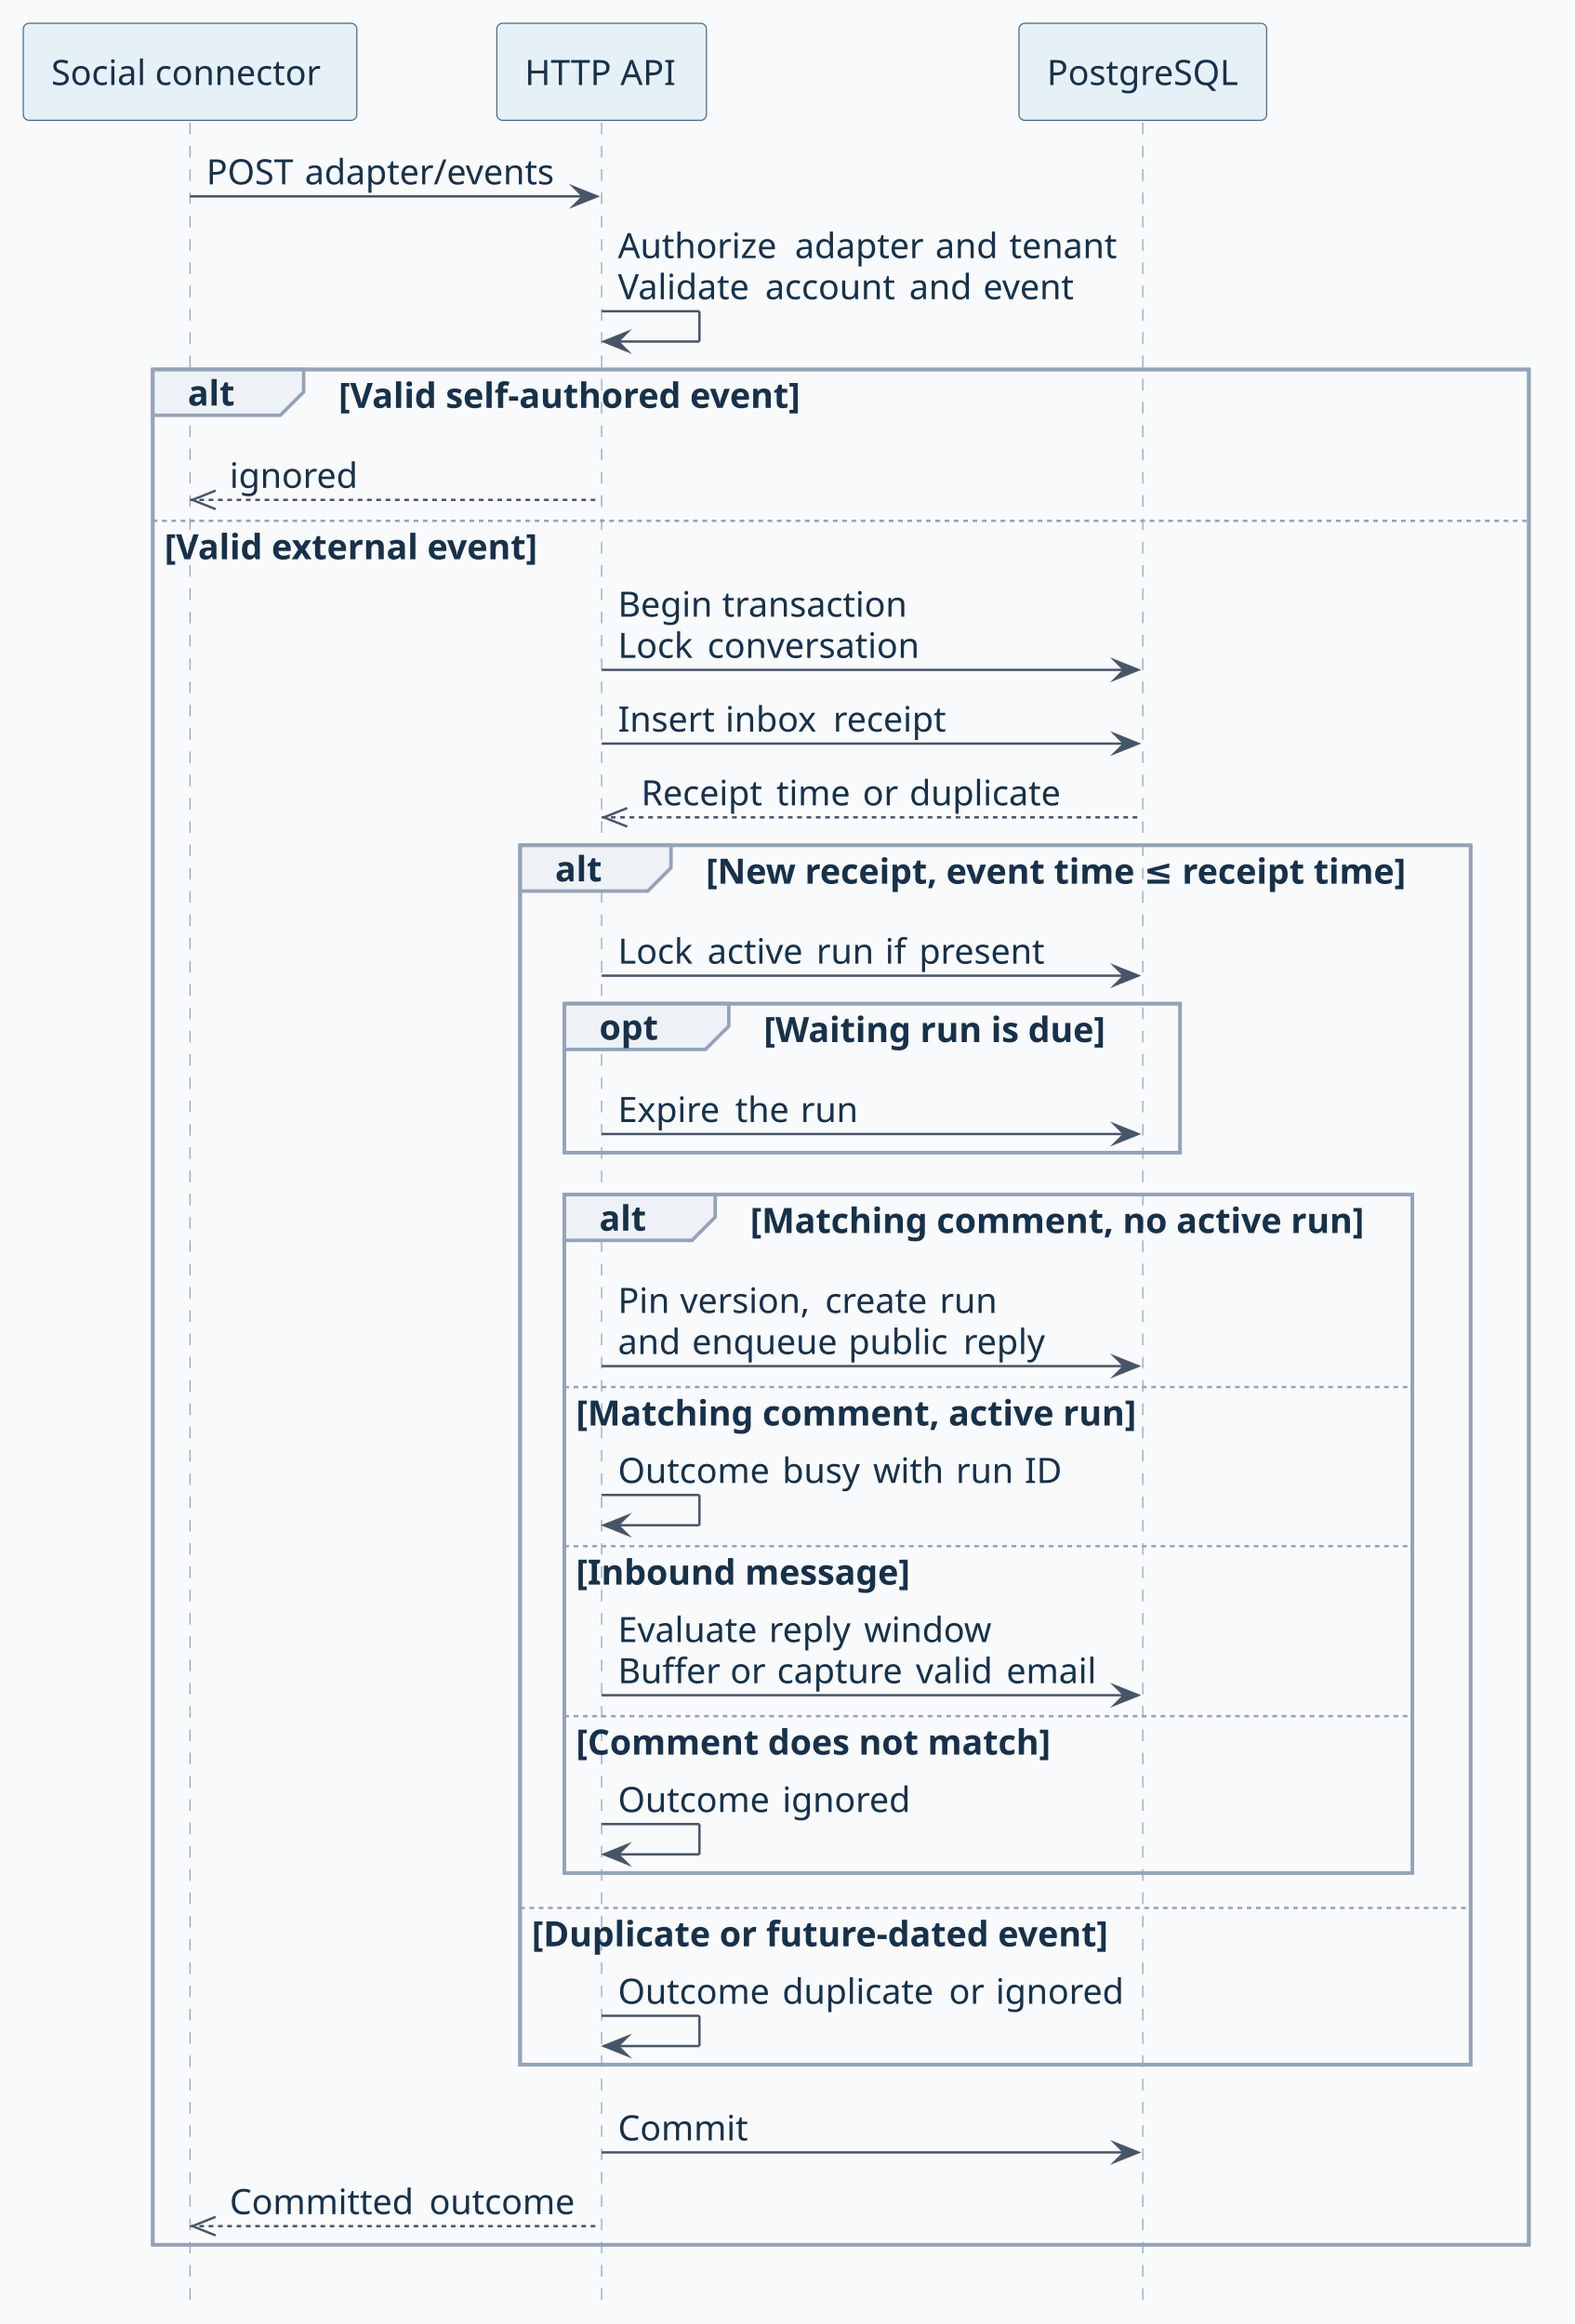
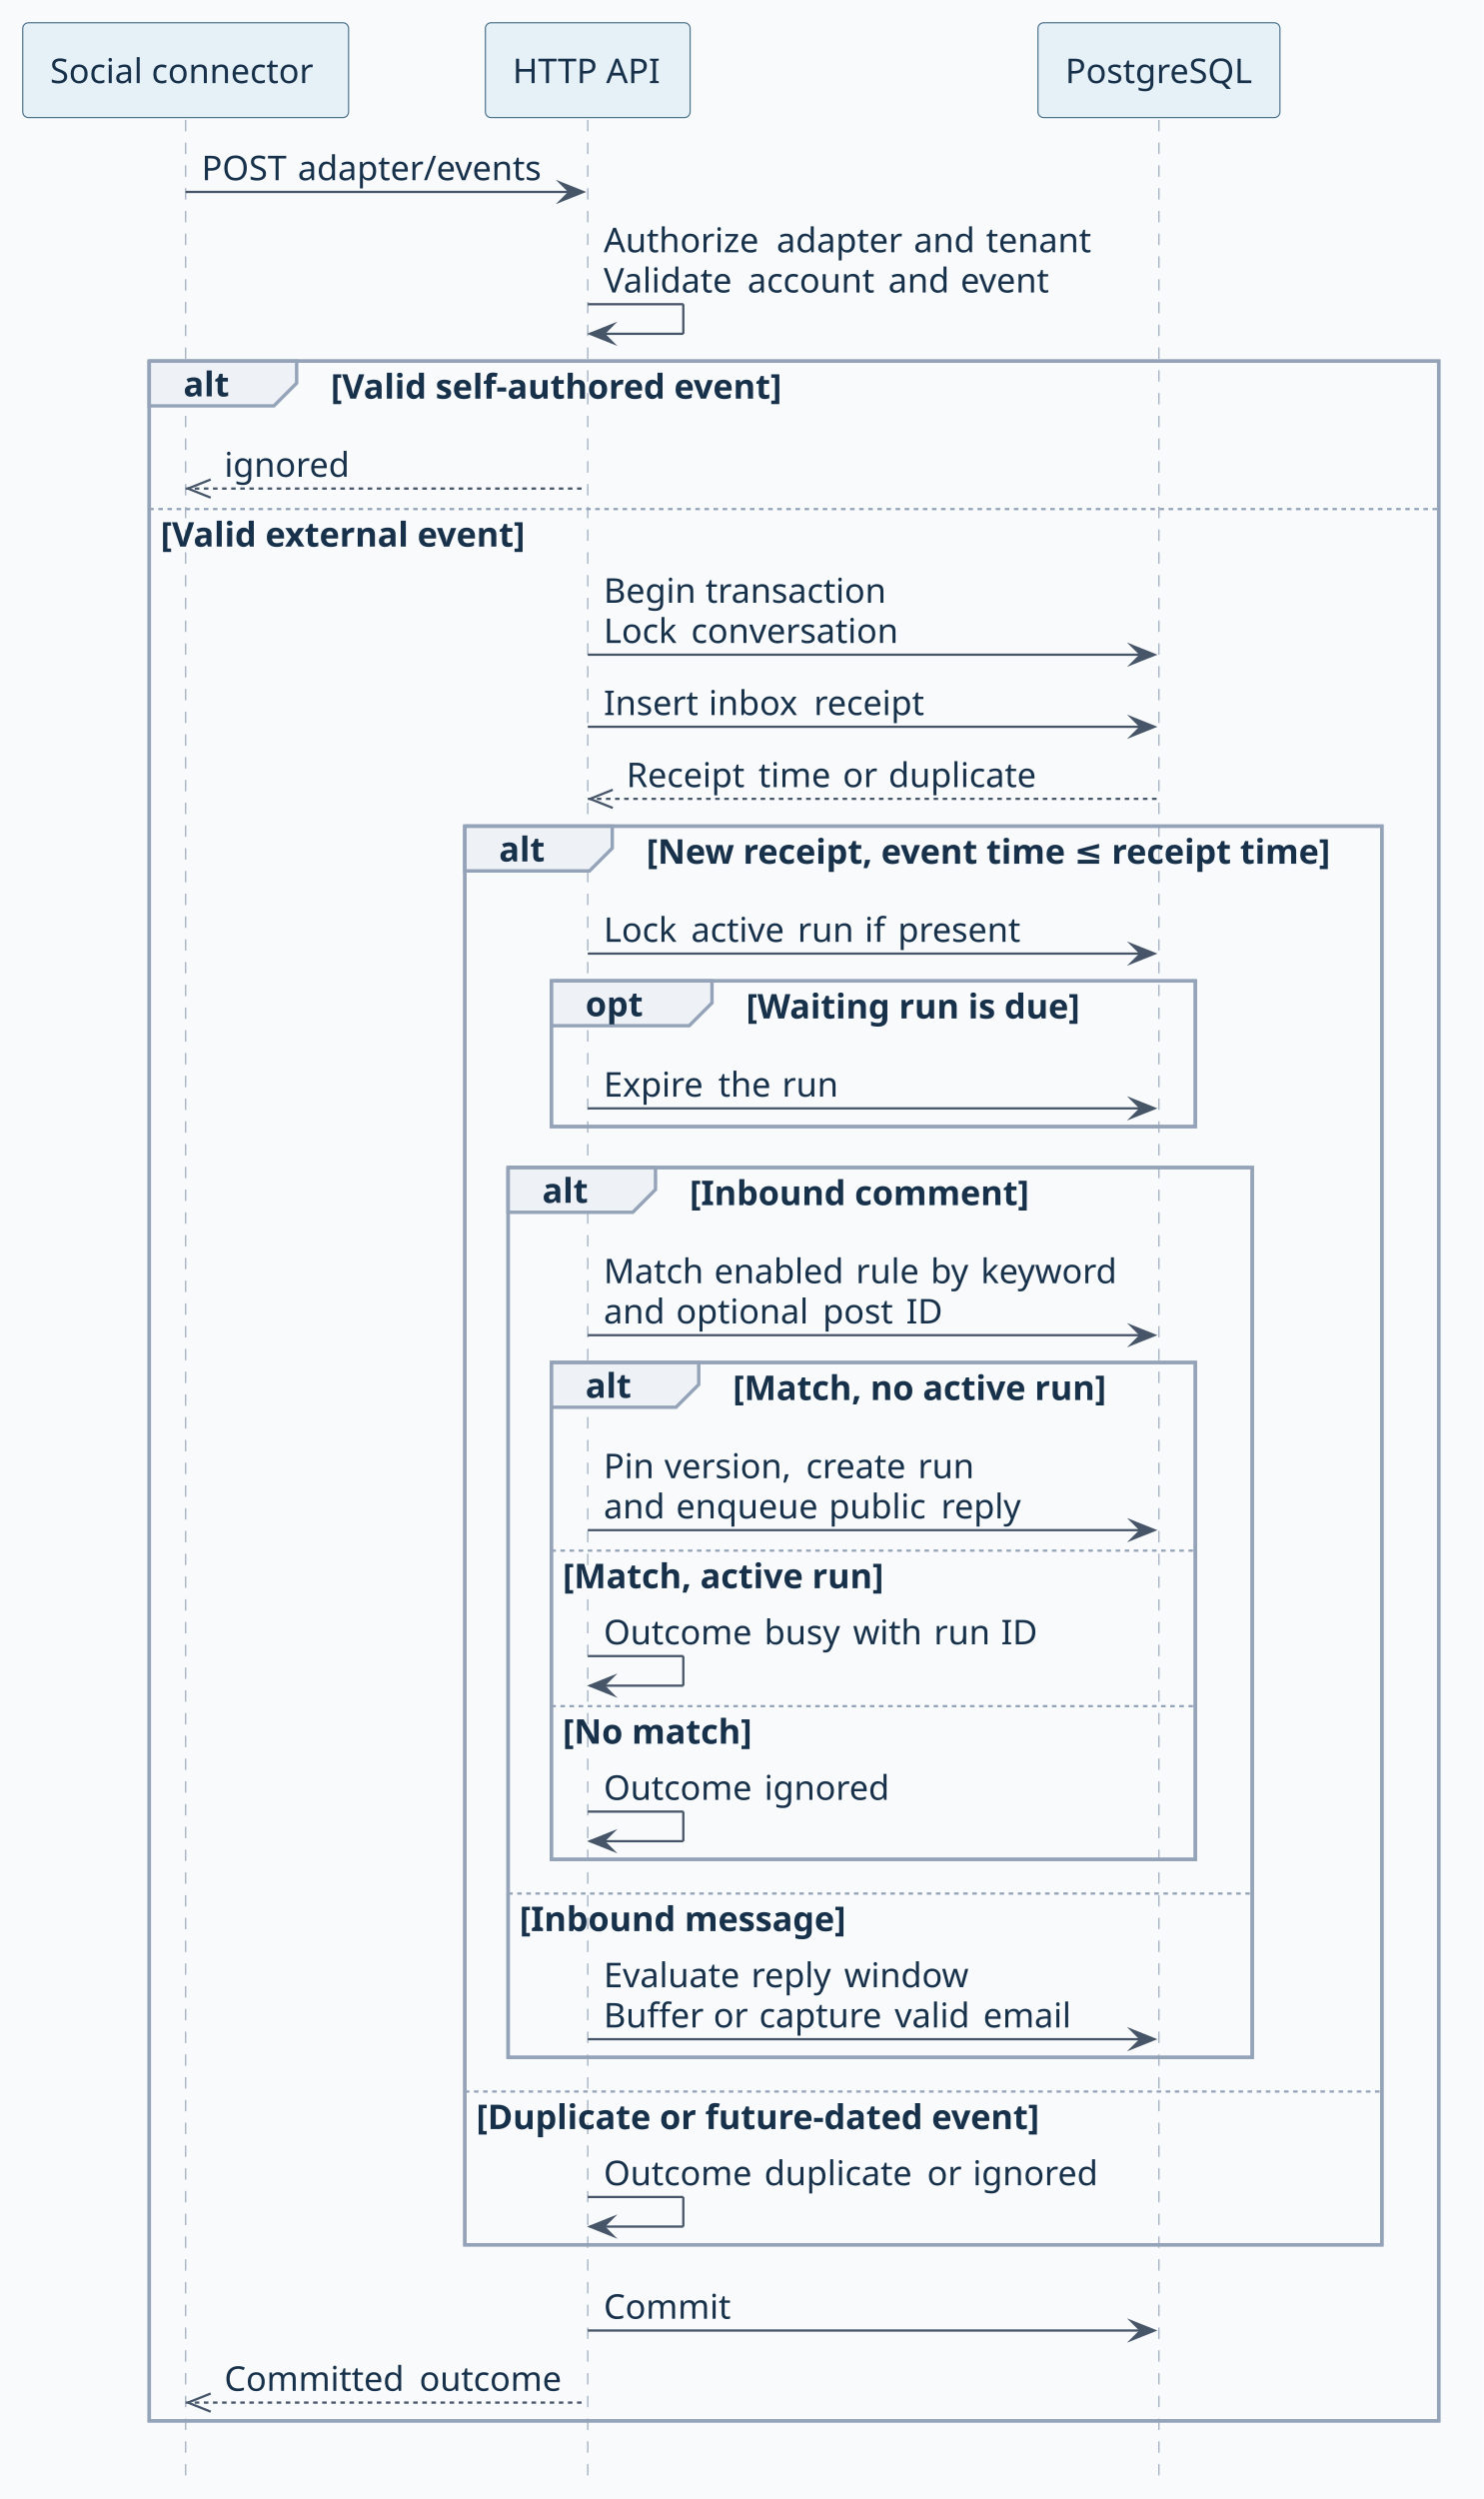
- <svg xmlns="http://www.w3.org/2000/svg" version="1.1" data-diagram-type="SEQUENCE" style="width:676px;height:998px;background:#F8FAFC;" width="676px" height="998px" viewBox="0 0 676 998" zoomAndPan="magnify" preserveAspectRatio="none" contentStyleType="text/css">
+ <svg xmlns="http://www.w3.org/2000/svg" version="1.1" data-diagram-type="SEQUENCE" style="width:652px;height:1098px;background:#F8FAFC;" width="652px" height="1098px" viewBox="0 0 652 1098" zoomAndPan="magnify" preserveAspectRatio="none" contentStyleType="text/css">
  <defs />
  <g font-family="sans-serif" lengthAdjust="spacing">
-     <rect x="0" y="0" width="676" height="998" fill="#F8FAFC" style="stroke:none;" />
-     <rect x="65.597" y="158.664" width="590.837" height="805.314" fill="none" style="stroke:#94A3B8;stroke-width:1.5;" />
-     <rect x="223.314" y="362.992" width="408.12" height="523.654" fill="none" style="stroke:#94A3B8;stroke-width:1.5;" />
-     <rect x="242.314" y="430.99" width="264.364" height="63.998" fill="none" style="stroke:#94A3B8;stroke-width:1.5;" />
-     <rect x="242.314" y="512.988" width="364.12" height="291.326" fill="none" style="stroke:#94A3B8;stroke-width:1.5;" />
+     <rect x="0" y="0" width="652" height="1098" fill="#F8FAFC" style="stroke:none;" />
+     <rect x="65.597" y="158.664" width="566.707" height="904.979" fill="none" style="stroke:#94A3B8;stroke-width:1.5;" />
+     <rect x="204.314" y="362.992" width="402.99" height="623.318" fill="none" style="stroke:#94A3B8;stroke-width:1.5;" />
+     <rect x="242.314" y="430.99" width="283.043" height="63.998" fill="none" style="stroke:#94A3B8;stroke-width:1.5;" />
+     <rect x="223.314" y="512.988" width="327.043" height="390.99" fill="none" style="stroke:#94A3B8;stroke-width:1.5;" />
+     <rect x="242.314" y="598.652" width="283.043" height="218.328" fill="none" style="stroke:#94A3B8;stroke-width:1.5;" />
    <g class="participant-lifeline" data-qualified-name="gateway" data-entity-uid="part1" id="part1-lifeline" data-source-line="21">
      <g>
-         <rect x="78.097" y="52.666" width="8" height="935.313" fill="#000" fill-opacity="0" />
-         <line x1="81.597" y1="52.666" x2="81.597" y2="987.979" style="stroke:#94A3B8;stroke-width:0.5;stroke-dasharray:5,5;" />
+         <rect x="78.097" y="52.666" width="8" height="1034.977" fill="#000" fill-opacity="0" />
+         <line x1="81.597" y1="52.666" x2="81.597" y2="1087.643" style="stroke:#94A3B8;stroke-width:0.5;stroke-dasharray:5,5;" />
      </g>
    </g>
    <g class="participant-lifeline" data-qualified-name="api" data-entity-uid="part2" id="part2-lifeline" data-source-line="22">
      <g>
-         <rect x="254.814" y="52.666" width="8" height="935.313" fill="#000" fill-opacity="0" />
-         <line x1="258.314" y1="52.666" x2="258.314" y2="987.979" style="stroke:#94A3B8;stroke-width:0.5;stroke-dasharray:5,5;" />
+         <rect x="254.814" y="52.666" width="8" height="1034.977" fill="#000" fill-opacity="0" />
+         <line x1="258.314" y1="52.666" x2="258.314" y2="1087.643" style="stroke:#94A3B8;stroke-width:0.5;stroke-dasharray:5,5;" />
      </g>
    </g>
    <g class="participant-lifeline" data-qualified-name="db" data-entity-uid="part3" id="part3-lifeline" data-source-line="23">
      <g>
-         <rect x="487.179" y="52.666" width="8" height="935.313" fill="#000" fill-opacity="0" />
-         <line x1="490.679" y1="52.666" x2="490.679" y2="987.979" style="stroke:#94A3B8;stroke-width:0.5;stroke-dasharray:5,5;" />
+         <rect x="505.858" y="52.666" width="8" height="1034.977" fill="#000" fill-opacity="0" />
+         <line x1="509.358" y1="52.666" x2="509.358" y2="1087.643" style="stroke:#94A3B8;stroke-width:0.5;stroke-dasharray:5,5;" />
      </g>
    </g>
    <g class="participant participant-head" data-qualified-name="gateway" data-entity-uid="part1" id="part1-head" data-source-line="21">
      <rect x="10" y="10" width="143.194" height="41.666" fill="#E6F0F7" style="stroke:#456C87;stroke-width:0.5;" rx="2.5" ry="2.5" />
      <text x="22" y="36.502" fill="#17314A" font-size="15" textLength="119.194">Social connector</text>
    </g>
    <g class="participant participant-head" data-qualified-name="api" data-entity-uid="part2" id="part2-head" data-source-line="22">
      <rect x="213.319" y="10" width="89.991" height="41.666" fill="#E6F0F7" style="stroke:#456C87;stroke-width:0.5;" rx="2.5" ry="2.5" />
      <text x="225.319" y="36.502" fill="#17314A" font-size="15" textLength="65.991">HTTP API</text>
    </g>
    <g class="participant participant-head" data-qualified-name="db" data-entity-uid="part3" id="part3-head" data-source-line="23">
-       <rect x="437.509" y="10" width="106.339" height="41.666" fill="#E6F0F7" style="stroke:#456C87;stroke-width:0.5;" rx="2.5" ry="2.5" />
-       <text x="449.509" y="36.502" fill="#17314A" font-size="15" textLength="82.339">PostgreSQL</text>
+       <rect x="456.188" y="10" width="106.339" height="41.666" fill="#E6F0F7" style="stroke:#456C87;stroke-width:0.5;" rx="2.5" ry="2.5" />
+       <text x="468.188" y="36.502" fill="#17314A" font-size="15" textLength="82.339">PostgreSQL</text>
    </g>
    <g class="message" data-entity-1="part1" data-entity-2="part2" id="msg1" data-source-line="25">
      <polygon points="246.314,80.332,256.314,84.332,246.314,88.332,250.314,84.332" fill="#475569" style="stroke:#475569;stroke-width:1;stroke-linejoin:miter;stroke-miterlimit:10;" />
      <line x1="81.597" y1="84.332" x2="252.314" y2="84.332" style="stroke:#475569;stroke-width:1;" />
      <text x="88.597" y="79.168" fill="#17314A" font-size="15" textLength="37.507">POST</text>
      <text x="126.104" y="79.168" fill="#17314A" font-size="15"> </text>
      <text x="130.851" y="79.168" fill="#17314A" font-size="15" textLength="110.464">adapter/events</text>
    </g>
    <g class="message" data-entity-1="part2" data-entity-2="part2" id="msg2" data-source-line="26">
      <line x1="258.314" y1="133.664" x2="300.314" y2="133.664" style="stroke:#475569;stroke-width:1;" />
      <line x1="300.314" y1="133.664" x2="300.314" y2="146.664" style="stroke:#475569;stroke-width:1;" />
      <line x1="259.314" y1="146.664" x2="300.314" y2="146.664" style="stroke:#475569;stroke-width:1;" />
      <polygon points="269.314,142.664,259.314,146.664,269.314,150.664,265.314,146.664" fill="#475569" style="stroke:#475569;stroke-width:1;stroke-linejoin:miter;stroke-miterlimit:10;" />
      <text x="265.314" y="110.834" fill="#17314A" font-size="15" textLength="71.221">Authorize</text>
      <text x="336.535" y="110.834" fill="#17314A" font-size="15"> </text>
      <text x="341.281" y="110.834" fill="#17314A" font-size="15" textLength="55.554">adapter</text>
      <text x="396.835" y="110.834" fill="#17314A" font-size="15"> </text>
      <text x="401.582" y="110.834" fill="#17314A" font-size="15" textLength="27.034">and</text>
      <text x="428.615" y="110.834" fill="#17314A" font-size="15"> </text>
      <text x="433.361" y="110.834" fill="#17314A" font-size="15" textLength="46.479">tenant</text>
      <text x="265.314" y="128.5" fill="#17314A" font-size="15" textLength="58.455">Validate</text>
      <text x="323.769" y="128.5" fill="#17314A" font-size="15"> </text>
      <text x="328.515" y="128.5" fill="#17314A" font-size="15" textLength="57.092">account</text>
      <text x="385.607" y="128.5" fill="#17314A" font-size="15"> </text>
      <text x="390.354" y="128.5" fill="#17314A" font-size="15" textLength="27.034">and</text>
      <text x="417.387" y="128.5" fill="#17314A" font-size="15"> </text>
      <text x="422.133" y="128.5" fill="#17314A" font-size="15" textLength="39.397">event</text>
    </g>
    <path d="M65.597,158.664 L130.373,158.664 L130.373,168.33 L120.373,178.33 L65.597,178.33 L65.597,158.664" style="stroke:#94A3B8;stroke-width:1.5;" fill="#EEF2F6" />
-     <rect x="65.597" y="158.664" width="590.837" height="805.314" fill="none" style="stroke:#94A3B8;stroke-width:1.5;" />
+     <rect x="65.597" y="158.664" width="566.707" height="904.979" fill="none" style="stroke:#94A3B8;stroke-width:1.5;" />
    <text x="80.597" y="174.166" fill="#17314A" font-size="15" textLength="19.775" font-weight="700">alt</text>
    <text x="145.373" y="175.166" fill="#17314A" font-size="15" textLength="210.081" font-weight="700">[Valid self-authored event]</text>
    <g class="message" data-entity-1="part2" data-entity-2="part1" id="msg3" data-source-line="28">
      <line x1="82.597" y1="214.662" x2="92.597" y2="210.662" style="stroke:#475569;stroke-width:1;" />
      <line x1="82.597" y1="214.662" x2="92.597" y2="218.662" style="stroke:#475569;stroke-width:1;" />
      <line x1="81.597" y1="214.662" x2="257.314" y2="214.662" style="stroke:#475569;stroke-width:1;stroke-dasharray:2,2;" />
      <text x="98.597" y="209.498" fill="#17314A" font-size="15" textLength="56.147">ignored</text>
    </g>
-     <line x1="65.597" y1="223.662" x2="656.435" y2="223.662" style="stroke:#94A3B8;stroke-width:1;stroke-dasharray:2,2;" />
+     <line x1="65.597" y1="223.662" x2="632.304" y2="223.662" style="stroke:#94A3B8;stroke-width:1;stroke-dasharray:2,2;" />
    <text x="70.597" y="240.164" fill="#17314A" font-size="15" textLength="165.293" font-weight="700">[Valid external event]</text>
    <g class="message" data-entity-1="part2" data-entity-2="part3" id="msg4" data-source-line="30">
-       <polygon points="478.679,283.66,488.679,287.66,478.679,291.66,482.679,287.66" fill="#475569" style="stroke:#475569;stroke-width:1;stroke-linejoin:miter;stroke-miterlimit:10;" />
-       <line x1="258.314" y1="287.66" x2="484.679" y2="287.66" style="stroke:#475569;stroke-width:1;" />
+       <polygon points="497.358,283.66,507.358,287.66,497.358,291.66,501.358,287.66" fill="#475569" style="stroke:#475569;stroke-width:1;stroke-linejoin:miter;stroke-miterlimit:10;" />
+       <line x1="258.314" y1="287.66" x2="503.358" y2="287.66" style="stroke:#475569;stroke-width:1;" />
      <text x="265.314" y="264.83" fill="#17314A" font-size="15" textLength="39.983">Begin</text>
      <text x="305.297" y="264.83" fill="#17314A" font-size="15"> </text>
      <text x="310.043" y="264.83" fill="#17314A" font-size="15" textLength="81.423">transaction</text>
      <text x="265.314" y="282.496" fill="#17314A" font-size="15" textLength="33.662">Lock</text>
      <text x="298.977" y="282.496" fill="#17314A" font-size="15"> </text>
      <text x="303.723" y="282.496" fill="#17314A" font-size="15" textLength="92.864">conversation</text>
    </g>
    <g class="message" data-entity-1="part2" data-entity-2="part3" id="msg5" data-source-line="31">
-       <polygon points="478.679,315.326,488.679,319.326,478.679,323.326,482.679,319.326" fill="#475569" style="stroke:#475569;stroke-width:1;stroke-linejoin:miter;stroke-miterlimit:10;" />
-       <line x1="258.314" y1="319.326" x2="484.679" y2="319.326" style="stroke:#475569;stroke-width:1;" />
+       <polygon points="497.358,315.326,507.358,319.326,497.358,323.326,501.358,319.326" fill="#475569" style="stroke:#475569;stroke-width:1;stroke-linejoin:miter;stroke-miterlimit:10;" />
+       <line x1="258.314" y1="319.326" x2="503.358" y2="319.326" style="stroke:#475569;stroke-width:1;" />
      <text x="265.314" y="314.162" fill="#17314A" font-size="15" textLength="41.382">Insert</text>
      <text x="306.696" y="314.162" fill="#17314A" font-size="15"> </text>
      <text x="311.442" y="314.162" fill="#17314A" font-size="15" textLength="41.499">inbox</text>
      <text x="352.941" y="314.162" fill="#17314A" font-size="15"> </text>
      <text x="357.688" y="314.162" fill="#17314A" font-size="15" textLength="49.922">receipt</text>
    </g>
    <g class="message" data-entity-1="part3" data-entity-2="part2" id="msg6" data-source-line="32">
      <line x1="259.314" y1="350.992" x2="269.314" y2="346.992" style="stroke:#475569;stroke-width:1;" />
      <line x1="259.314" y1="350.992" x2="269.314" y2="354.992" style="stroke:#475569;stroke-width:1;" />
-       <line x1="258.314" y1="350.992" x2="489.679" y2="350.992" style="stroke:#475569;stroke-width:1;stroke-dasharray:2,2;" />
+       <line x1="258.314" y1="350.992" x2="508.358" y2="350.992" style="stroke:#475569;stroke-width:1;stroke-dasharray:2,2;" />
      <text x="275.314" y="345.828" fill="#17314A" font-size="15" textLength="53.269">Receipt</text>
      <text x="328.583" y="345.828" fill="#17314A" font-size="15"> </text>
      <text x="333.33" y="345.828" fill="#17314A" font-size="15" textLength="32.307">time</text>
      <text x="365.637" y="345.828" fill="#17314A" font-size="15"> </text>
      <text x="370.383" y="345.828" fill="#17314A" font-size="15" textLength="15.352">or</text>
      <text x="385.734" y="345.828" fill="#17314A" font-size="15"> </text>
      <text x="390.48" y="345.828" fill="#17314A" font-size="15" textLength="66.797">duplicate</text>
    </g>
-     <path d="M223.314,362.992 L288.09,362.992 L288.09,372.658 L278.09,382.658 L223.314,382.658 L223.314,362.992" style="stroke:#94A3B8;stroke-width:1.5;" fill="#EEF2F6" />
-     <rect x="223.314" y="362.992" width="408.12" height="523.654" fill="none" style="stroke:#94A3B8;stroke-width:1.5;" />
-     <text x="238.314" y="378.494" fill="#17314A" font-size="15" textLength="19.775" font-weight="700">alt</text>
-     <text x="303.09" y="379.494" fill="#17314A" font-size="15" textLength="307.214" font-weight="700">[New receipt, event time ≤ receipt time]</text>
+     <path d="M204.314,362.992 L269.09,362.992 L269.09,372.658 L259.09,382.658 L204.314,382.658 L204.314,362.992" style="stroke:#94A3B8;stroke-width:1.5;" fill="#EEF2F6" />
+     <rect x="204.314" y="362.992" width="402.99" height="623.318" fill="none" style="stroke:#94A3B8;stroke-width:1.5;" />
+     <text x="219.314" y="378.494" fill="#17314A" font-size="15" textLength="19.775" font-weight="700">alt</text>
+     <text x="284.09" y="379.494" fill="#17314A" font-size="15" textLength="307.214" font-weight="700">[New receipt, event time ≤ receipt time]</text>
    <g class="message" data-entity-1="part2" data-entity-2="part3" id="msg7" data-source-line="34">
-       <polygon points="478.679,414.99,488.679,418.99,478.679,422.99,482.679,418.99" fill="#475569" style="stroke:#475569;stroke-width:1;stroke-linejoin:miter;stroke-miterlimit:10;" />
-       <line x1="258.314" y1="418.99" x2="484.679" y2="418.99" style="stroke:#475569;stroke-width:1;" />
+       <polygon points="497.358,414.99,507.358,418.99,497.358,422.99,501.358,418.99" fill="#475569" style="stroke:#475569;stroke-width:1;stroke-linejoin:miter;stroke-miterlimit:10;" />
+       <line x1="258.314" y1="418.99" x2="503.358" y2="418.99" style="stroke:#475569;stroke-width:1;" />
      <text x="265.314" y="413.826" fill="#17314A" font-size="15" textLength="33.662">Lock</text>
      <text x="298.977" y="413.826" fill="#17314A" font-size="15"> </text>
      <text x="303.723" y="413.826" fill="#17314A" font-size="15" textLength="42.034">active</text>
      <text x="345.756" y="413.826" fill="#17314A" font-size="15"> </text>
      <text x="350.502" y="413.826" fill="#17314A" font-size="15" textLength="24.756">run</text>
      <text x="375.258" y="413.826" fill="#17314A" font-size="15"> </text>
      <text x="380.004" y="413.826" fill="#17314A" font-size="15" textLength="9.851">if</text>
      <text x="389.855" y="413.826" fill="#17314A" font-size="15"> </text>
      <text x="394.602" y="413.826" fill="#17314A" font-size="15" textLength="54.858">present</text>
    </g>
    <path d="M242.314,430.99 L312.913,430.99 L312.913,440.656 L302.913,450.656 L242.314,450.656 L242.314,430.99" style="stroke:#94A3B8;stroke-width:1.5;" fill="#EEF2F6" />
-     <rect x="242.314" y="430.99" width="264.364" height="63.998" fill="none" style="stroke:#94A3B8;stroke-width:1.5;" />
+     <rect x="242.314" y="430.99" width="283.043" height="63.998" fill="none" style="stroke:#94A3B8;stroke-width:1.5;" />
    <text x="257.314" y="446.492" fill="#17314A" font-size="15" textLength="25.598" font-weight="700">opt</text>
    <text x="327.913" y="447.492" fill="#17314A" font-size="15" textLength="152.366" font-weight="700">[Waiting run is due]</text>
    <g class="message" data-entity-1="part2" data-entity-2="part3" id="msg8" data-source-line="36">
-       <polygon points="478.679,482.988,488.679,486.988,478.679,490.988,482.679,486.988" fill="#475569" style="stroke:#475569;stroke-width:1;stroke-linejoin:miter;stroke-miterlimit:10;" />
-       <line x1="258.314" y1="486.988" x2="484.679" y2="486.988" style="stroke:#475569;stroke-width:1;" />
+       <polygon points="497.358,482.988,507.358,486.988,497.358,490.988,501.358,486.988" fill="#475569" style="stroke:#475569;stroke-width:1;stroke-linejoin:miter;stroke-miterlimit:10;" />
+       <line x1="258.314" y1="486.988" x2="503.358" y2="486.988" style="stroke:#475569;stroke-width:1;" />
      <text x="265.314" y="481.824" fill="#17314A" font-size="15" textLength="45.601">Expire</text>
      <text x="310.915" y="481.824" fill="#17314A" font-size="15"> </text>
      <text x="315.661" y="481.824" fill="#17314A" font-size="15" textLength="23.276">the</text>
      <text x="338.938" y="481.824" fill="#17314A" font-size="15"> </text>
      <text x="343.684" y="481.824" fill="#17314A" font-size="15" textLength="24.756">run</text>
    </g>
-     <path d="M242.314,512.988 L307.09,512.988 L307.09,522.654 L297.09,532.654 L242.314,532.654 L242.314,512.988" style="stroke:#94A3B8;stroke-width:1.5;" fill="#EEF2F6" />
-     <rect x="242.314" y="512.988" width="364.12" height="291.326" fill="none" style="stroke:#94A3B8;stroke-width:1.5;" />
-     <text x="257.314" y="528.49" fill="#17314A" font-size="15" textLength="19.775" font-weight="700">alt</text>
-     <text x="322.09" y="529.49" fill="#17314A" font-size="15" textLength="268.345" font-weight="700">[Matching comment, no active run]</text>
+     <path d="M223.314,512.988 L288.09,512.988 L288.09,522.654 L278.09,532.654 L223.314,532.654 L223.314,512.988" style="stroke:#94A3B8;stroke-width:1.5;" fill="#EEF2F6" />
+     <rect x="223.314" y="512.988" width="327.043" height="390.99" fill="none" style="stroke:#94A3B8;stroke-width:1.5;" />
+     <text x="238.314" y="528.49" fill="#17314A" font-size="15" textLength="19.775" font-weight="700">alt</text>
+     <text x="303.09" y="529.49" fill="#17314A" font-size="15" textLength="151.421" font-weight="700">[Inbound comment]</text>
    <g class="message" data-entity-1="part2" data-entity-2="part3" id="msg9" data-source-line="39">
-       <polygon points="478.679,582.652,488.679,586.652,478.679,590.652,482.679,586.652" fill="#475569" style="stroke:#475569;stroke-width:1;stroke-linejoin:miter;stroke-miterlimit:10;" />
-       <line x1="258.314" y1="586.652" x2="484.679" y2="586.652" style="stroke:#475569;stroke-width:1;" />
-       <text x="265.314" y="563.822" fill="#17314A" font-size="15" textLength="21.936">Pin</text>
-       <text x="287.25" y="563.822" fill="#17314A" font-size="15"> </text>
-       <text x="291.997" y="563.822" fill="#17314A" font-size="15" textLength="57.51">version,</text>
-       <text x="349.506" y="563.822" fill="#17314A" font-size="15"> </text>
-       <text x="354.252" y="563.822" fill="#17314A" font-size="15" textLength="44.429">create</text>
-       <text x="398.681" y="563.822" fill="#17314A" font-size="15"> </text>
-       <text x="403.427" y="563.822" fill="#17314A" font-size="15" textLength="24.756">run</text>
+       <polygon points="497.358,582.652,507.358,586.652,497.358,590.652,501.358,586.652" fill="#475569" style="stroke:#475569;stroke-width:1;stroke-linejoin:miter;stroke-miterlimit:10;" />
+       <line x1="258.314" y1="586.652" x2="503.358" y2="586.652" style="stroke:#475569;stroke-width:1;" />
+       <text x="265.314" y="563.822" fill="#17314A" font-size="15" textLength="43.806">Match</text>
+       <text x="309.121" y="563.822" fill="#17314A" font-size="15"> </text>
+       <text x="313.867" y="563.822" fill="#17314A" font-size="15" textLength="57.524">enabled</text>
+       <text x="371.391" y="563.822" fill="#17314A" font-size="15"> </text>
+       <text x="376.137" y="563.822" fill="#17314A" font-size="15" textLength="28.14">rule</text>
+       <text x="404.277" y="563.822" fill="#17314A" font-size="15"> </text>
+       <text x="409.023" y="563.822" fill="#17314A" font-size="15" textLength="17.278">by</text>
+       <text x="426.301" y="563.822" fill="#17314A" font-size="15"> </text>
+       <text x="431.047" y="563.822" fill="#17314A" font-size="15" textLength="61.311">keyword</text>
      <text x="265.314" y="581.488" fill="#17314A" font-size="15" textLength="27.034">and</text>
      <text x="292.348" y="581.488" fill="#17314A" font-size="15"> </text>
-       <text x="297.094" y="581.488" fill="#17314A" font-size="15" textLength="62.439">enqueue</text>
-       <text x="359.533" y="581.488" fill="#17314A" font-size="15"> </text>
-       <text x="364.279" y="581.488" fill="#17314A" font-size="15" textLength="44.546">public</text>
-       <text x="408.825" y="581.488" fill="#17314A" font-size="15"> </text>
-       <text x="413.571" y="581.488" fill="#17314A" font-size="15" textLength="36.108">reply</text>
-     </g>
-     <line x1="242.314" y1="595.652" x2="606.435" y2="595.652" style="stroke:#94A3B8;stroke-width:1;stroke-dasharray:2,2;" />
-     <text x="247.314" y="612.154" fill="#17314A" font-size="15" textLength="243.97" font-weight="700">[Matching comment, active run]</text>
-     <g class="message" data-entity-1="part2" data-entity-2="part2" id="msg10" data-source-line="41">
-       <line x1="258.314" y1="641.984" x2="300.314" y2="641.984" style="stroke:#475569;stroke-width:1;" />
-       <line x1="300.314" y1="641.984" x2="300.314" y2="654.984" style="stroke:#475569;stroke-width:1;" />
-       <line x1="259.314" y1="654.984" x2="300.314" y2="654.984" style="stroke:#475569;stroke-width:1;" />
-       <polygon points="269.314,650.984,259.314,654.984,269.314,658.984,265.314,654.984" fill="#475569" style="stroke:#475569;stroke-width:1;stroke-linejoin:miter;stroke-miterlimit:10;" />
-       <text x="265.314" y="636.82" fill="#17314A" font-size="15" textLength="65.83">Outcome</text>
-       <text x="331.145" y="636.82" fill="#17314A" font-size="15"> </text>
-       <text x="335.891" y="636.82" fill="#17314A" font-size="15" textLength="34.233">busy</text>
-       <text x="370.124" y="636.82" fill="#17314A" font-size="15"> </text>
-       <text x="374.87" y="636.82" fill="#17314A" font-size="15" textLength="30.813">with</text>
-       <text x="405.683" y="636.82" fill="#17314A" font-size="15"> </text>
-       <text x="410.429" y="636.82" fill="#17314A" font-size="15" textLength="24.756">run</text>
-       <text x="435.185" y="636.82" fill="#17314A" font-size="15"> </text>
-       <text x="439.931" y="636.82" fill="#17314A" font-size="15" textLength="15.557">ID</text>
-     </g>
-     <line x1="242.314" y1="663.984" x2="606.435" y2="663.984" style="stroke:#94A3B8;stroke-width:1;stroke-dasharray:2,2;" />
-     <text x="247.314" y="680.486" fill="#17314A" font-size="15" textLength="147.847" font-weight="700">[Inbound message]</text>
-     <g class="message" data-entity-1="part2" data-entity-2="part3" id="msg11" data-source-line="43">
-       <polygon points="478.679,723.982,488.679,727.982,478.679,731.982,482.679,727.982" fill="#475569" style="stroke:#475569;stroke-width:1;stroke-linejoin:miter;stroke-miterlimit:10;" />
-       <line x1="258.314" y1="727.982" x2="484.679" y2="727.982" style="stroke:#475569;stroke-width:1;" />
-       <text x="265.314" y="705.152" fill="#17314A" font-size="15" textLength="60.073">Evaluate</text>
-       <text x="325.388" y="705.152" fill="#17314A" font-size="15"> </text>
-       <text x="330.134" y="705.152" fill="#17314A" font-size="15" textLength="36.108">reply</text>
-       <text x="366.242" y="705.152" fill="#17314A" font-size="15"> </text>
-       <text x="370.988" y="705.152" fill="#17314A" font-size="15" textLength="55.415">window</text>
-       <text x="265.314" y="722.818" fill="#17314A" font-size="15" textLength="43.462">Buffer</text>
-       <text x="308.776" y="722.818" fill="#17314A" font-size="15"> </text>
-       <text x="313.522" y="722.818" fill="#17314A" font-size="15" textLength="15.352">or</text>
-       <text x="328.874" y="722.818" fill="#17314A" font-size="15"> </text>
-       <text x="333.62" y="722.818" fill="#17314A" font-size="15" textLength="54.822">capture</text>
-       <text x="388.442" y="722.818" fill="#17314A" font-size="15"> </text>
-       <text x="393.188" y="722.818" fill="#17314A" font-size="15" textLength="34.16">valid</text>
-       <text x="427.348" y="722.818" fill="#17314A" font-size="15"> </text>
-       <text x="432.094" y="722.818" fill="#17314A" font-size="15" textLength="39.316">email</text>
-     </g>
-     <line x1="242.314" y1="736.982" x2="606.435" y2="736.982" style="stroke:#94A3B8;stroke-width:1;stroke-dasharray:2,2;" />
-     <text x="247.314" y="753.484" fill="#17314A" font-size="15" textLength="209.604" font-weight="700">[Comment does not match]</text>
+       <text x="297.094" y="581.488" fill="#17314A" font-size="15" textLength="59.744">optional</text>
+       <text x="356.838" y="581.488" fill="#17314A" font-size="15"> </text>
+       <text x="361.584" y="581.488" fill="#17314A" font-size="15" textLength="31.912">post</text>
+       <text x="393.496" y="581.488" fill="#17314A" font-size="15"> </text>
+       <text x="398.242" y="581.488" fill="#17314A" font-size="15" textLength="15.557">ID</text>
+     </g>
+     <path d="M242.314,598.652 L307.09,598.652 L307.09,608.318 L297.09,618.318 L242.314,618.318 L242.314,598.652" style="stroke:#94A3B8;stroke-width:1.5;" fill="#EEF2F6" />
+     <rect x="242.314" y="598.652" width="283.043" height="218.328" fill="none" style="stroke:#94A3B8;stroke-width:1.5;" />
+     <text x="257.314" y="614.154" fill="#17314A" font-size="15" textLength="19.775" font-weight="700">alt</text>
+     <text x="322.09" y="615.154" fill="#17314A" font-size="15" textLength="167.402" font-weight="700">[Match, no active run]</text>
+     <g class="message" data-entity-1="part2" data-entity-2="part3" id="msg10" data-source-line="41">
+       <polygon points="497.358,668.316,507.358,672.316,497.358,676.316,501.358,672.316" fill="#475569" style="stroke:#475569;stroke-width:1;stroke-linejoin:miter;stroke-miterlimit:10;" />
+       <line x1="258.314" y1="672.316" x2="503.358" y2="672.316" style="stroke:#475569;stroke-width:1;" />
+       <text x="265.314" y="649.486" fill="#17314A" font-size="15" textLength="21.936">Pin</text>
+       <text x="287.25" y="649.486" fill="#17314A" font-size="15"> </text>
+       <text x="291.997" y="649.486" fill="#17314A" font-size="15" textLength="57.51">version,</text>
+       <text x="349.506" y="649.486" fill="#17314A" font-size="15"> </text>
+       <text x="354.252" y="649.486" fill="#17314A" font-size="15" textLength="44.429">create</text>
+       <text x="398.681" y="649.486" fill="#17314A" font-size="15"> </text>
+       <text x="403.427" y="649.486" fill="#17314A" font-size="15" textLength="24.756">run</text>
+       <text x="265.314" y="667.152" fill="#17314A" font-size="15" textLength="27.034">and</text>
+       <text x="292.348" y="667.152" fill="#17314A" font-size="15"> </text>
+       <text x="297.094" y="667.152" fill="#17314A" font-size="15" textLength="62.439">enqueue</text>
+       <text x="359.533" y="667.152" fill="#17314A" font-size="15"> </text>
+       <text x="364.279" y="667.152" fill="#17314A" font-size="15" textLength="44.546">public</text>
+       <text x="408.825" y="667.152" fill="#17314A" font-size="15"> </text>
+       <text x="413.571" y="667.152" fill="#17314A" font-size="15" textLength="36.108">reply</text>
+     </g>
+     <line x1="242.314" y1="681.316" x2="525.358" y2="681.316" style="stroke:#94A3B8;stroke-width:1;stroke-dasharray:2,2;" />
+     <text x="247.314" y="697.818" fill="#17314A" font-size="15" textLength="143.027" font-weight="700">[Match, active run]</text>
+     <g class="message" data-entity-1="part2" data-entity-2="part2" id="msg11" data-source-line="43">
+       <line x1="258.314" y1="727.648" x2="300.314" y2="727.648" style="stroke:#475569;stroke-width:1;" />
+       <line x1="300.314" y1="727.648" x2="300.314" y2="740.648" style="stroke:#475569;stroke-width:1;" />
+       <line x1="259.314" y1="740.648" x2="300.314" y2="740.648" style="stroke:#475569;stroke-width:1;" />
+       <polygon points="269.314,736.648,259.314,740.648,269.314,744.648,265.314,740.648" fill="#475569" style="stroke:#475569;stroke-width:1;stroke-linejoin:miter;stroke-miterlimit:10;" />
+       <text x="265.314" y="722.484" fill="#17314A" font-size="15" textLength="65.83">Outcome</text>
+       <text x="331.145" y="722.484" fill="#17314A" font-size="15"> </text>
+       <text x="335.891" y="722.484" fill="#17314A" font-size="15" textLength="34.233">busy</text>
+       <text x="370.124" y="722.484" fill="#17314A" font-size="15"> </text>
+       <text x="374.87" y="722.484" fill="#17314A" font-size="15" textLength="30.813">with</text>
+       <text x="405.683" y="722.484" fill="#17314A" font-size="15"> </text>
+       <text x="410.429" y="722.484" fill="#17314A" font-size="15" textLength="24.756">run</text>
+       <text x="435.185" y="722.484" fill="#17314A" font-size="15"> </text>
+       <text x="439.931" y="722.484" fill="#17314A" font-size="15" textLength="15.557">ID</text>
+     </g>
+     <line x1="242.314" y1="749.648" x2="525.358" y2="749.648" style="stroke:#94A3B8;stroke-width:1;stroke-dasharray:2,2;" />
+     <text x="247.314" y="766.15" fill="#17314A" font-size="15" textLength="84.448" font-weight="700">[No match]</text>
    <g class="message" data-entity-1="part2" data-entity-2="part2" id="msg12" data-source-line="45">
-       <line x1="258.314" y1="783.314" x2="300.314" y2="783.314" style="stroke:#475569;stroke-width:1;" />
-       <line x1="300.314" y1="783.314" x2="300.314" y2="796.314" style="stroke:#475569;stroke-width:1;" />
-       <line x1="259.314" y1="796.314" x2="300.314" y2="796.314" style="stroke:#475569;stroke-width:1;" />
-       <polygon points="269.314,792.314,259.314,796.314,269.314,800.314,265.314,796.314" fill="#475569" style="stroke:#475569;stroke-width:1;stroke-linejoin:miter;stroke-miterlimit:10;" />
-       <text x="265.314" y="778.15" fill="#17314A" font-size="15" textLength="65.83">Outcome</text>
-       <text x="331.145" y="778.15" fill="#17314A" font-size="15"> </text>
-       <text x="335.891" y="778.15" fill="#17314A" font-size="15" textLength="56.147">ignored</text>
-     </g>
-     <line x1="223.314" y1="819.314" x2="631.435" y2="819.314" style="stroke:#94A3B8;stroke-width:1;stroke-dasharray:2,2;" />
-     <text x="228.314" y="835.816" fill="#17314A" font-size="15" textLength="258.618" font-weight="700">[Duplicate or future-dated event]</text>
-     <g class="message" data-entity-1="part2" data-entity-2="part2" id="msg13" data-source-line="48">
-       <line x1="258.314" y1="865.646" x2="300.314" y2="865.646" style="stroke:#475569;stroke-width:1;" />
-       <line x1="300.314" y1="865.646" x2="300.314" y2="878.646" style="stroke:#475569;stroke-width:1;" />
-       <line x1="259.314" y1="878.646" x2="300.314" y2="878.646" style="stroke:#475569;stroke-width:1;" />
-       <polygon points="269.314,874.646,259.314,878.646,269.314,882.646,265.314,878.646" fill="#475569" style="stroke:#475569;stroke-width:1;stroke-linejoin:miter;stroke-miterlimit:10;" />
-       <text x="265.314" y="860.482" fill="#17314A" font-size="15" textLength="65.83">Outcome</text>
-       <text x="331.145" y="860.482" fill="#17314A" font-size="15"> </text>
-       <text x="335.891" y="860.482" fill="#17314A" font-size="15" textLength="66.797">duplicate</text>
-       <text x="402.688" y="860.482" fill="#17314A" font-size="15"> </text>
-       <text x="407.434" y="860.482" fill="#17314A" font-size="15" textLength="15.352">or</text>
-       <text x="422.785" y="860.482" fill="#17314A" font-size="15"> </text>
-       <text x="427.531" y="860.482" fill="#17314A" font-size="15" textLength="56.147">ignored</text>
-     </g>
-     <g class="message" data-entity-1="part2" data-entity-2="part3" id="msg14" data-source-line="50">
-       <polygon points="478.679,920.313,488.679,924.313,478.679,928.313,482.679,924.313" fill="#475569" style="stroke:#475569;stroke-width:1;stroke-linejoin:miter;stroke-miterlimit:10;" />
-       <line x1="258.314" y1="924.313" x2="484.679" y2="924.313" style="stroke:#475569;stroke-width:1;" />
-       <text x="265.314" y="919.148" fill="#17314A" font-size="15" textLength="57.546">Commit</text>
-     </g>
-     <g class="message" data-entity-1="part2" data-entity-2="part1" id="msg15" data-source-line="51">
-       <line x1="82.597" y1="955.979" x2="92.597" y2="951.979" style="stroke:#475569;stroke-width:1;" />
-       <line x1="82.597" y1="955.979" x2="92.597" y2="959.979" style="stroke:#475569;stroke-width:1;" />
-       <line x1="81.597" y1="955.979" x2="257.314" y2="955.979" style="stroke:#475569;stroke-width:1;stroke-dasharray:2,2;" />
-       <text x="98.597" y="950.814" fill="#17314A" font-size="15" textLength="80.955">Committed</text>
-       <text x="179.552" y="950.814" fill="#17314A" font-size="15"> </text>
-       <text x="184.298" y="950.814" fill="#17314A" font-size="15" textLength="63.391">outcome</text>
+       <line x1="258.314" y1="795.98" x2="300.314" y2="795.98" style="stroke:#475569;stroke-width:1;" />
+       <line x1="300.314" y1="795.98" x2="300.314" y2="808.98" style="stroke:#475569;stroke-width:1;" />
+       <line x1="259.314" y1="808.98" x2="300.314" y2="808.98" style="stroke:#475569;stroke-width:1;" />
+       <polygon points="269.314,804.98,259.314,808.98,269.314,812.98,265.314,808.98" fill="#475569" style="stroke:#475569;stroke-width:1;stroke-linejoin:miter;stroke-miterlimit:10;" />
+       <text x="265.314" y="790.816" fill="#17314A" font-size="15" textLength="65.83">Outcome</text>
+       <text x="331.145" y="790.816" fill="#17314A" font-size="15"> </text>
+       <text x="335.891" y="790.816" fill="#17314A" font-size="15" textLength="56.147">ignored</text>
+     </g>
+     <line x1="223.314" y1="831.98" x2="550.358" y2="831.98" style="stroke:#94A3B8;stroke-width:1;stroke-dasharray:2,2;" />
+     <text x="228.314" y="848.482" fill="#17314A" font-size="15" textLength="147.847" font-weight="700">[Inbound message]</text>
+     <g class="message" data-entity-1="part2" data-entity-2="part3" id="msg13" data-source-line="48">
+       <polygon points="497.358,891.979,507.358,895.979,497.358,899.979,501.358,895.979" fill="#475569" style="stroke:#475569;stroke-width:1;stroke-linejoin:miter;stroke-miterlimit:10;" />
+       <line x1="258.314" y1="895.979" x2="503.358" y2="895.979" style="stroke:#475569;stroke-width:1;" />
+       <text x="265.314" y="873.148" fill="#17314A" font-size="15" textLength="60.073">Evaluate</text>
+       <text x="325.388" y="873.148" fill="#17314A" font-size="15"> </text>
+       <text x="330.134" y="873.148" fill="#17314A" font-size="15" textLength="36.108">reply</text>
+       <text x="366.242" y="873.148" fill="#17314A" font-size="15"> </text>
+       <text x="370.988" y="873.148" fill="#17314A" font-size="15" textLength="55.415">window</text>
+       <text x="265.314" y="890.814" fill="#17314A" font-size="15" textLength="43.462">Buffer</text>
+       <text x="308.776" y="890.814" fill="#17314A" font-size="15"> </text>
+       <text x="313.522" y="890.814" fill="#17314A" font-size="15" textLength="15.352">or</text>
+       <text x="328.874" y="890.814" fill="#17314A" font-size="15"> </text>
+       <text x="333.62" y="890.814" fill="#17314A" font-size="15" textLength="54.822">capture</text>
+       <text x="388.442" y="890.814" fill="#17314A" font-size="15"> </text>
+       <text x="393.188" y="890.814" fill="#17314A" font-size="15" textLength="34.16">valid</text>
+       <text x="427.348" y="890.814" fill="#17314A" font-size="15"> </text>
+       <text x="432.094" y="890.814" fill="#17314A" font-size="15" textLength="39.316">email</text>
+     </g>
+     <line x1="204.314" y1="918.979" x2="607.304" y2="918.979" style="stroke:#94A3B8;stroke-width:1;stroke-dasharray:2,2;" />
+     <text x="209.314" y="935.48" fill="#17314A" font-size="15" textLength="258.618" font-weight="700">[Duplicate or future-dated event]</text>
+     <g class="message" data-entity-1="part2" data-entity-2="part2" id="msg14" data-source-line="51">
+       <line x1="258.314" y1="965.311" x2="300.314" y2="965.311" style="stroke:#475569;stroke-width:1;" />
+       <line x1="300.314" y1="965.311" x2="300.314" y2="978.311" style="stroke:#475569;stroke-width:1;" />
+       <line x1="259.314" y1="978.311" x2="300.314" y2="978.311" style="stroke:#475569;stroke-width:1;" />
+       <polygon points="269.314,974.311,259.314,978.311,269.314,982.311,265.314,978.311" fill="#475569" style="stroke:#475569;stroke-width:1;stroke-linejoin:miter;stroke-miterlimit:10;" />
+       <text x="265.314" y="960.146" fill="#17314A" font-size="15" textLength="65.83">Outcome</text>
+       <text x="331.145" y="960.146" fill="#17314A" font-size="15"> </text>
+       <text x="335.891" y="960.146" fill="#17314A" font-size="15" textLength="66.797">duplicate</text>
+       <text x="402.688" y="960.146" fill="#17314A" font-size="15"> </text>
+       <text x="407.434" y="960.146" fill="#17314A" font-size="15" textLength="15.352">or</text>
+       <text x="422.785" y="960.146" fill="#17314A" font-size="15"> </text>
+       <text x="427.531" y="960.146" fill="#17314A" font-size="15" textLength="56.147">ignored</text>
+     </g>
+     <g class="message" data-entity-1="part2" data-entity-2="part3" id="msg15" data-source-line="53">
+       <polygon points="497.358,1019.977,507.358,1023.977,497.358,1027.977,501.358,1023.977" fill="#475569" style="stroke:#475569;stroke-width:1;stroke-linejoin:miter;stroke-miterlimit:10;" />
+       <line x1="258.314" y1="1023.977" x2="503.358" y2="1023.977" style="stroke:#475569;stroke-width:1;" />
+       <text x="265.314" y="1018.813" fill="#17314A" font-size="15" textLength="57.546">Commit</text>
+     </g>
+     <g class="message" data-entity-1="part2" data-entity-2="part1" id="msg16" data-source-line="54">
+       <line x1="82.597" y1="1055.643" x2="92.597" y2="1051.643" style="stroke:#475569;stroke-width:1;" />
+       <line x1="82.597" y1="1055.643" x2="92.597" y2="1059.643" style="stroke:#475569;stroke-width:1;" />
+       <line x1="81.597" y1="1055.643" x2="257.314" y2="1055.643" style="stroke:#475569;stroke-width:1;stroke-dasharray:2,2;" />
+       <text x="98.597" y="1050.479" fill="#17314A" font-size="15" textLength="80.955">Committed</text>
+       <text x="179.552" y="1050.479" fill="#17314A" font-size="15"> </text>
+       <text x="184.298" y="1050.479" fill="#17314A" font-size="15" textLength="63.391">outcome</text>
    </g>
  </g>
</svg>
